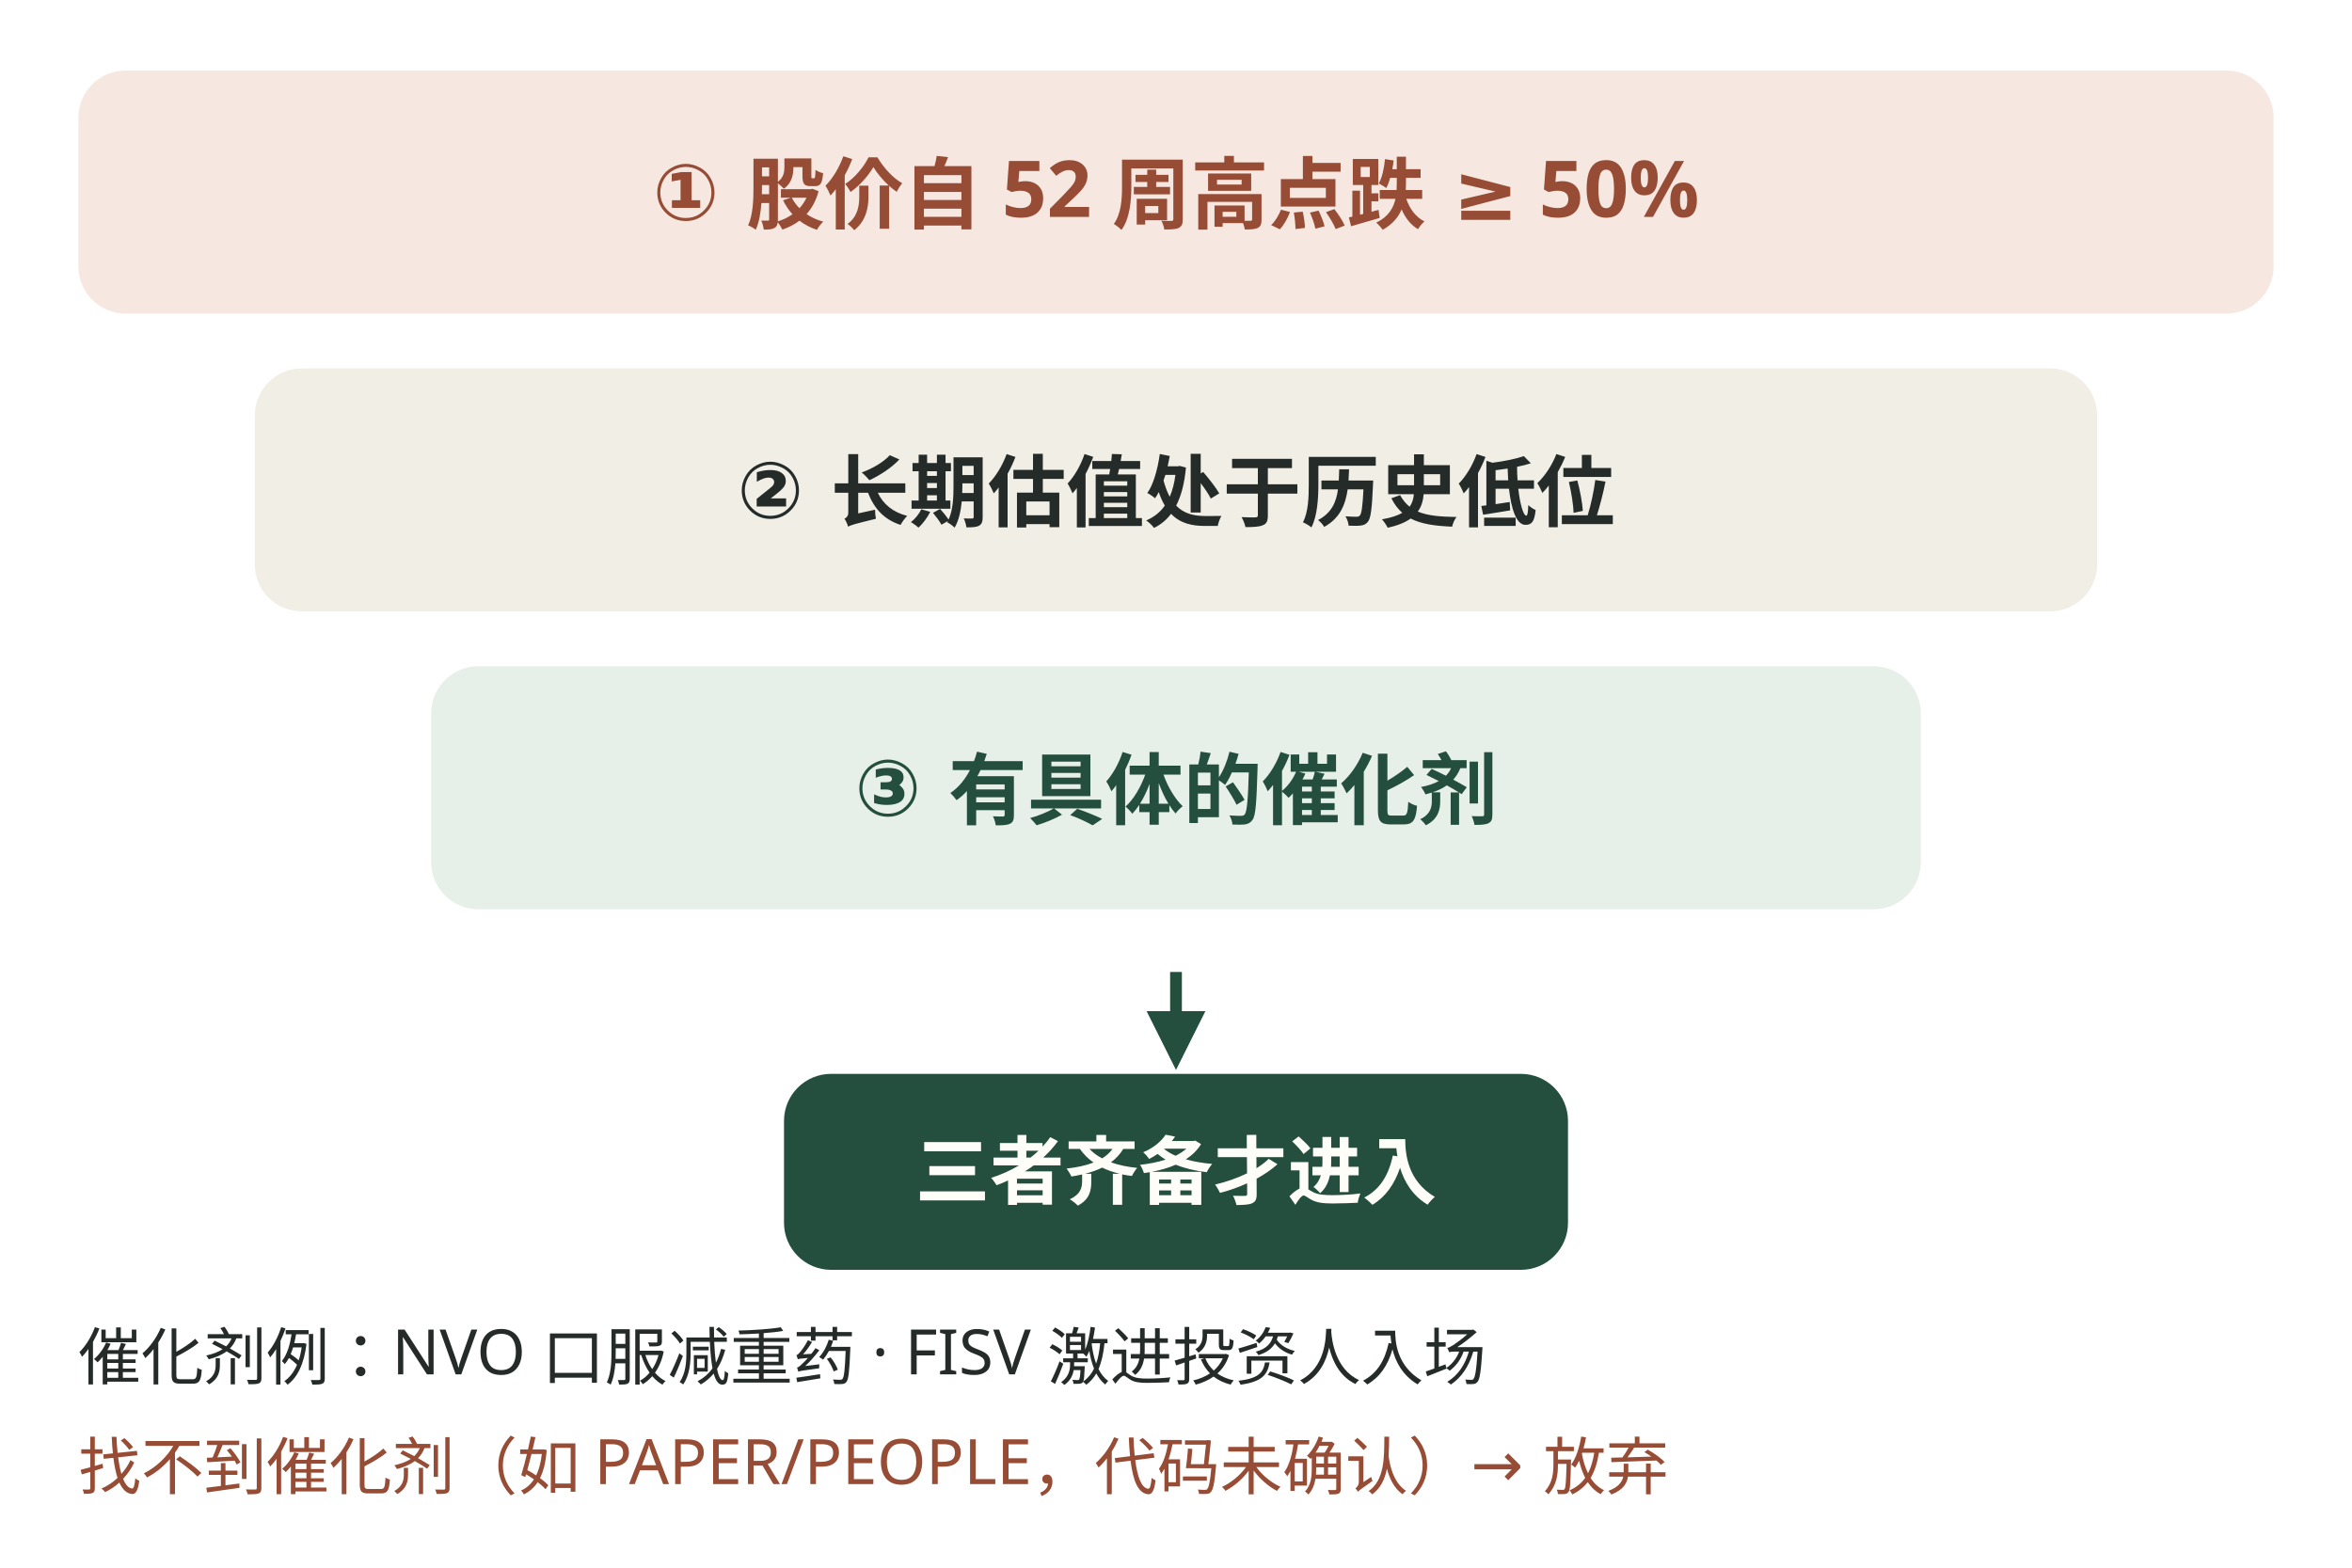
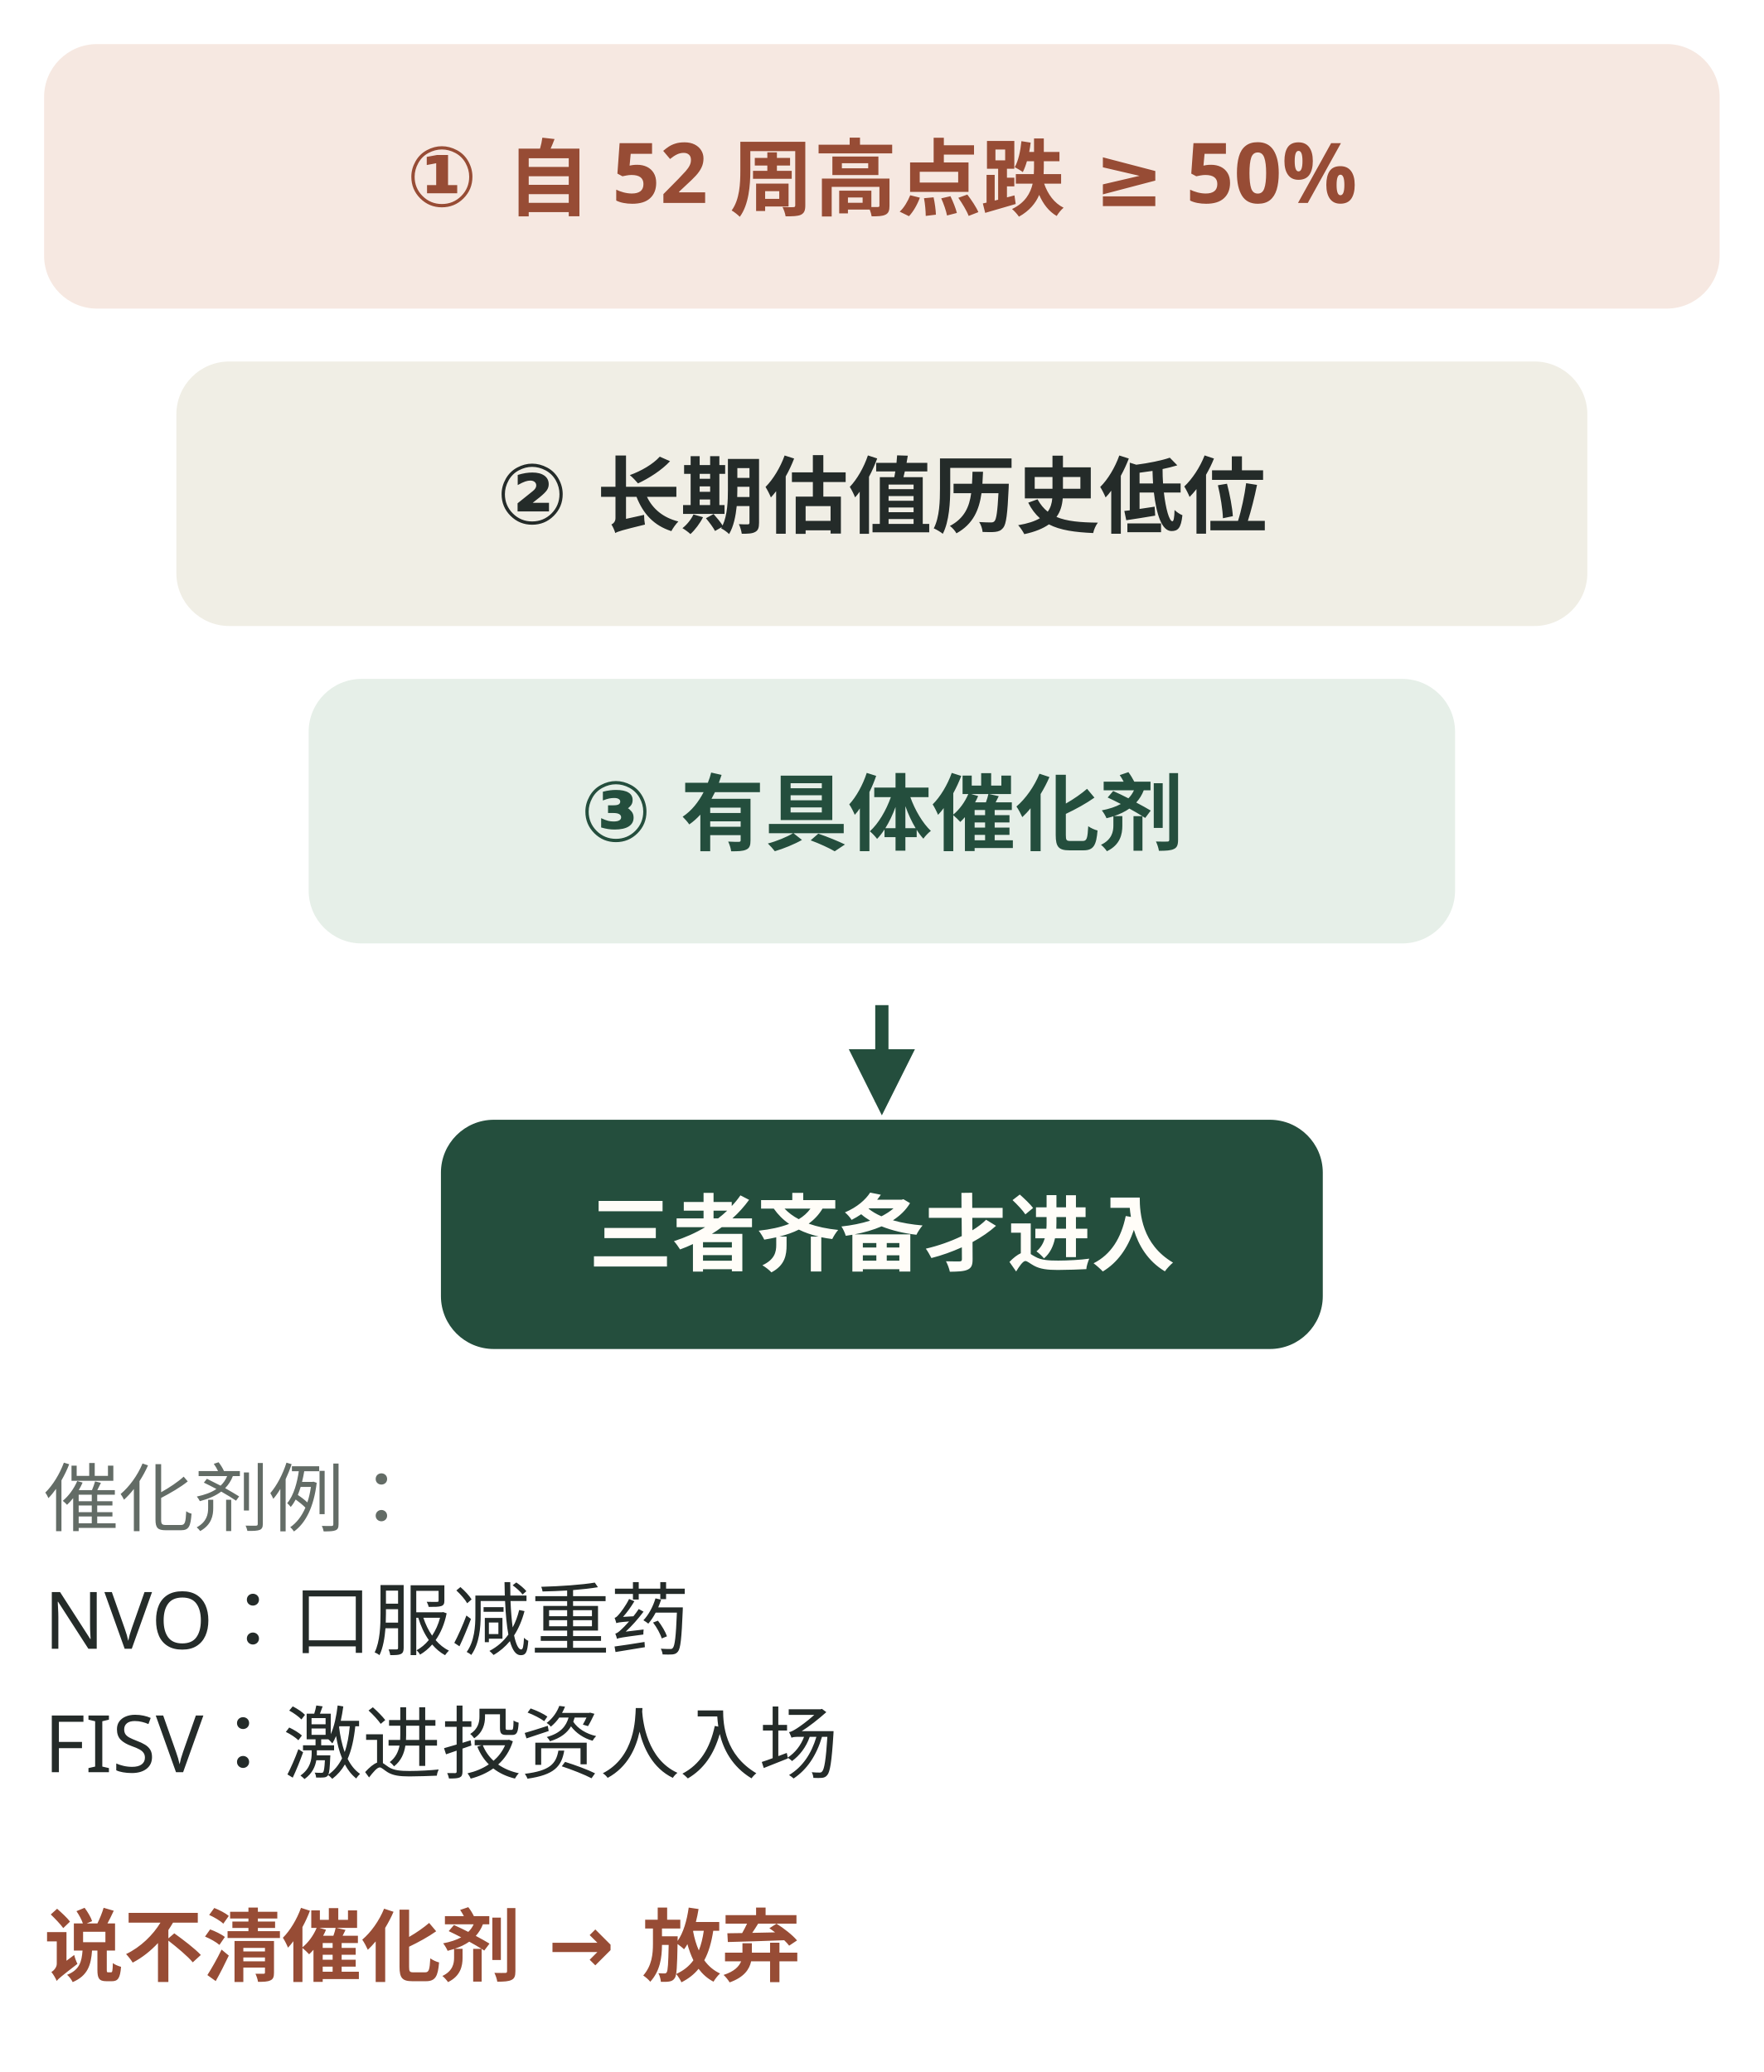
- <svg xmlns="http://www.w3.org/2000/svg" viewBox="0 0 600 400" font-family="PingFang SC, Hiragino Sans GB, Microsoft YaHei, sans-serif" role="img">
+ <svg xmlns="http://www.w3.org/2000/svg" viewBox="0 0 400 470" font-family="PingFang SC, Hiragino Sans GB, Microsoft YaHei, sans-serif" role="img">
  <defs>
    <marker id="m" viewBox="0 0 10 10" refX="8" refY="5" markerWidth="5" markerHeight="5" orient="auto-start-reverse">
      <path d="M0 0L10 5L0 10z" fill="#636c66" />
    </marker>
    <marker id="g" viewBox="0 0 10 10" refX="8" refY="5" markerWidth="5" markerHeight="5" orient="auto-start-reverse">
      <path d="M0 0L10 5L0 10z" fill="#244e3d" />
    </marker>
    <marker id="r" viewBox="0 0 10 10" refX="8" refY="5" markerWidth="5" markerHeight="5" orient="auto-start-reverse">
      <path d="M0 0L10 5L0 10z" fill="#974c35" />
    </marker>
    <marker id="p" viewBox="0 0 10 10" refX="8" refY="5" markerWidth="5" markerHeight="5" orient="auto-start-reverse">
      <path d="M0 0L10 5L0 10z" fill="#5a4775" />
    </marker>
  </defs>
-   <rect x="20.0" y="18" width="560" height="62" rx="12" fill="#f6e8e1" />
-   <text x="300.0" y="56.1" font-size="20" fill="#974c35" text-anchor="middle" font-weight="700">① 股价自 52 周高点跌 ≥ 50%</text>
-   <rect x="65.0" y="94" width="470" height="62" rx="12" fill="#f0eee5" />
-   <text x="300.0" y="132.1" font-size="20" fill="#242b29" text-anchor="middle" font-weight="700">② 长期估值处于历史低位</text>
-   <rect x="110.0" y="170" width="380" height="62" rx="12" fill="#e6efe8" />
-   <text x="300.0" y="208.1" font-size="20" fill="#244e3d" text-anchor="middle" font-weight="700">③ 有具体的催化剂</text>
-   <path d="M300 248 L300 270" stroke="#244e3d" stroke-width="3" fill="none" marker-end="url(#g)" />
-   <rect x="200" y="274" width="200" height="50" rx="12" fill="#244e3d" />
-   <text x="300.0" y="305.745" font-size="19" fill="#fffdf8" text-anchor="middle" font-weight="700">三者齐备才进入</text>
-   <text x="20" y="352" font-size="16" fill="#242b29" text-anchor="start">催化剂例：NVO 口服减重药 · FISV 激进投资人入场</text>
-   <text x="20" y="380" font-size="16" fill="#974c35" text-anchor="start">找不到催化剂（如 PAPER/PEOPLE，代码未确认）→ 放弃</text>
+   <rect x="10.0" y="10" width="380" height="60" rx="12" fill="#f6e8e1" />
+   <text x="200.0" y="46.745" font-size="19" fill="#974c35" text-anchor="middle" font-weight="700">① 自 52 周高点跌 ≥ 50%</text>
+   <rect x="40.0" y="82" width="320" height="60" rx="12" fill="#f0eee5" />
+   <text x="200.0" y="118.745" font-size="19" fill="#242b29" text-anchor="middle" font-weight="700">② 长期估值历史低位</text>
+   <rect x="70.0" y="154" width="260" height="60" rx="12" fill="#e6efe8" />
+   <text x="200.0" y="190.745" font-size="19" fill="#244e3d" text-anchor="middle" font-weight="700">③ 有具体催化剂</text>
+   <path d="M200 228 L200 250" stroke="#244e3d" stroke-width="3" fill="none" marker-end="url(#g)" />
+   <rect x="100" y="254" width="200" height="52" rx="12" fill="#244e3d" />
+   <text x="200.0" y="286.745" font-size="19" fill="#fffdf8" text-anchor="middle" font-weight="700">三者齐备才进入</text>
+   <text x="10" y="346" font-size="17" fill="#636c66" text-anchor="start">催化剂例：</text>
+   <text x="10" y="374" font-size="18" fill="#242b29" text-anchor="start">NVO：口服减重药</text>
+   <text x="10" y="402" font-size="18" fill="#242b29" text-anchor="start">FISV：激进投资人入场</text>
+   <text x="10" y="448" font-size="18" fill="#974c35" text-anchor="start" font-weight="700">说不清催化剂 → 放弃</text>
</svg>
